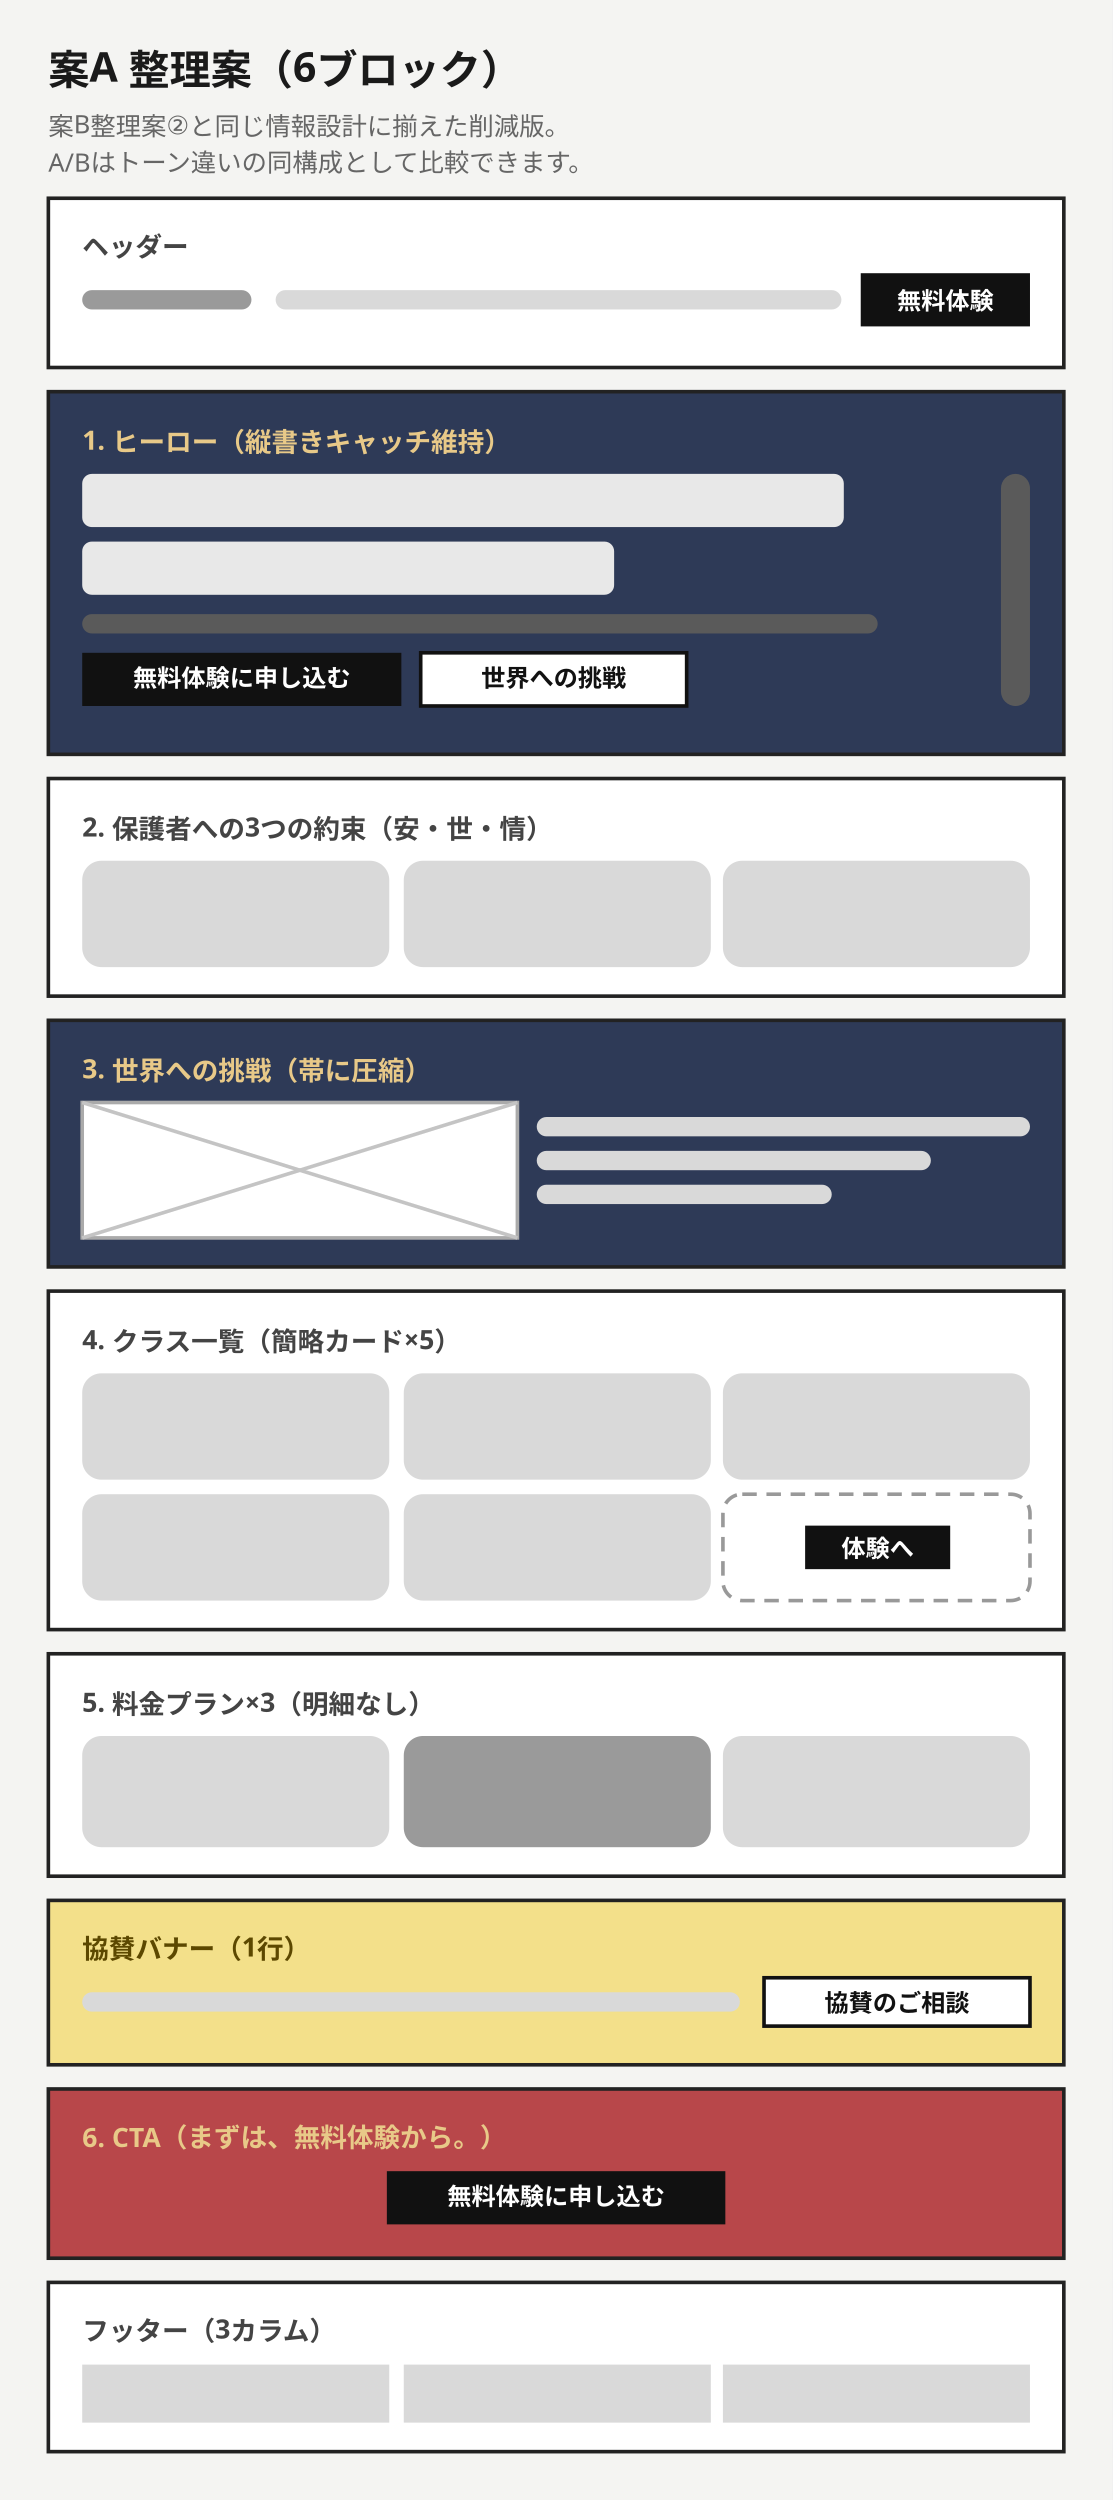
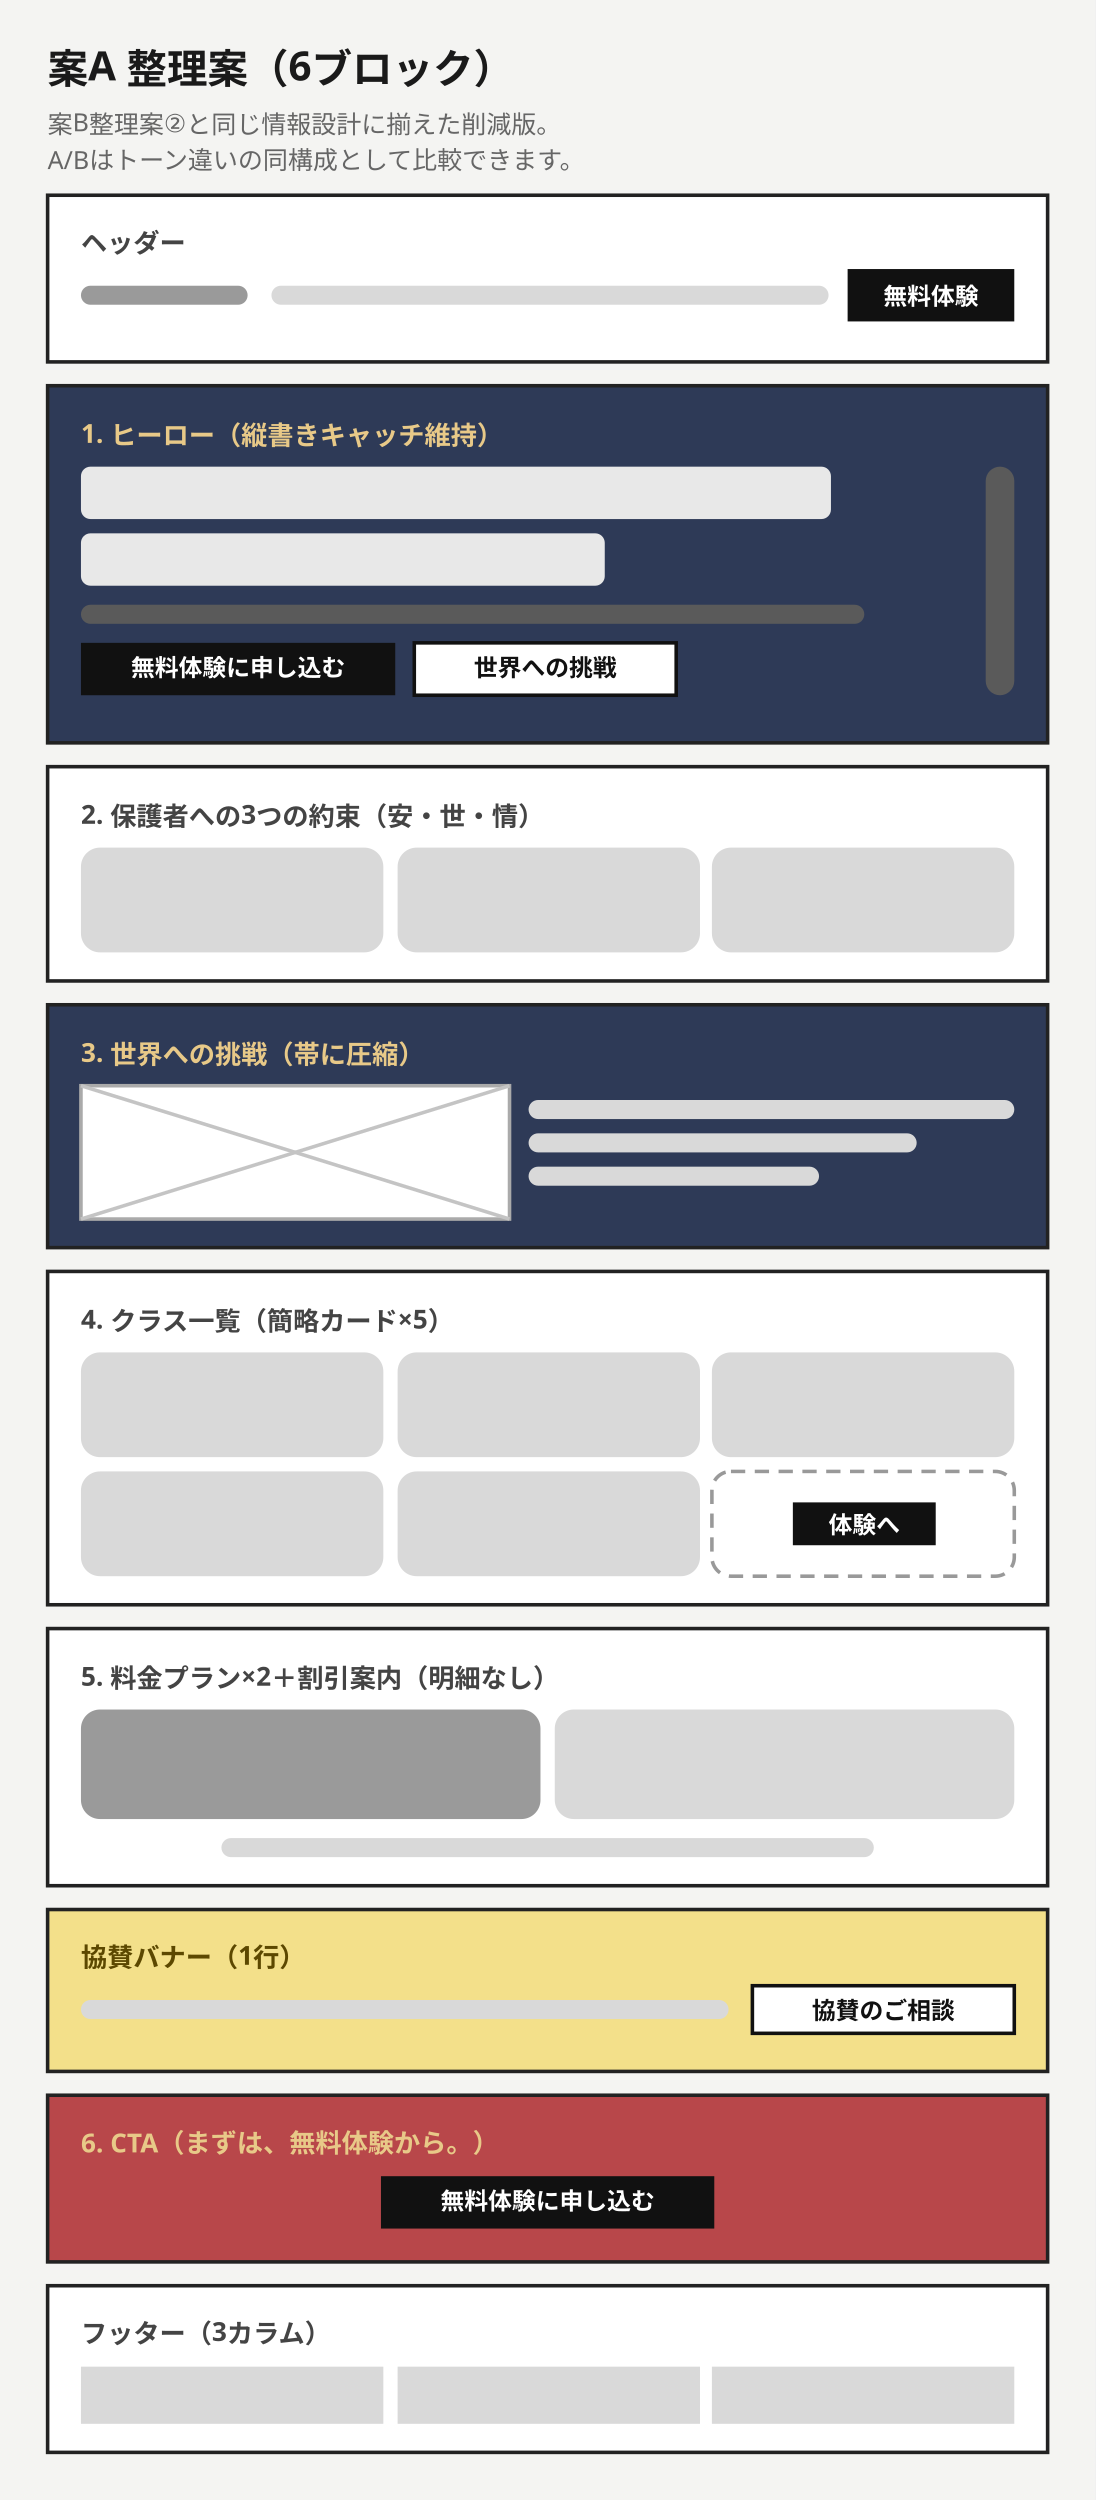
- <svg xmlns="http://www.w3.org/2000/svg" width="460" height="1034" viewBox="0 0 460 1034">
-   <rect id="背景" width="460" height="1034" fill="#f4f4f2" />
+ <svg xmlns="http://www.w3.org/2000/svg" width="460" height="1050" viewBox="0 0 460 1050">
+   <rect id="背景" width="460" height="1050" fill="#f4f4f2" />
  <g id="タイトル">
    <text x="20" y="35" font-family="Hiragino Kaku Gothic ProN, Noto Sans JP, sans-serif" font-size="17" font-weight="700" fill="#1a1a1a" text-anchor="start">案A 整理案（6ブロック）</text>
    <text x="20" y="56" font-family="Hiragino Kaku Gothic ProN, Noto Sans JP, sans-serif" font-size="10.5" font-weight="400" fill="#666666" text-anchor="start">案B整理案②と同じ情報設計に揃えた削減版。</text>
    <text x="20" y="71" font-family="Hiragino Kaku Gothic ProN, Noto Sans JP, sans-serif" font-size="10.5" font-weight="400" fill="#666666" text-anchor="start">A/Bはトーン違いの同構成として比較できます。</text>
  </g>
  <g id="ヘッダー">
    <rect x="20" y="82" width="420" height="70" fill="#ffffff" stroke="#222222" stroke-width="1.5" />
    <text x="34" y="106" font-family="Hiragino Kaku Gothic ProN, Noto Sans JP, sans-serif" font-size="11" font-weight="700" fill="#444444" text-anchor="start">ヘッダー</text>
    <rect x="34" y="120" width="70" height="8" rx="4" fill="#9a9a9a" />
    <rect x="114" y="120" width="234" height="8" rx="4" fill="#d9d9d9" />
    <rect x="356" y="113" width="70" height="22" rx="0" fill="#111111" />
    <text x="391" y="128" font-family="Hiragino Kaku Gothic ProN, Noto Sans JP, sans-serif" font-size="10" font-weight="700" fill="#ffffff" text-anchor="middle">無料体験</text>
  </g>
  <g id="1. ヒーロー（縦書きキャッチ維持）">
    <rect x="20" y="162" width="420" height="150" fill="#2e3a57" stroke="#222222" stroke-width="1.5" />
    <text x="34" y="186" font-family="Hiragino Kaku Gothic ProN, Noto Sans JP, sans-serif" font-size="11" font-weight="700" fill="#e8c988" text-anchor="start">1. ヒーロー（縦書きキャッチ維持）</text>
    <rect x="34" y="196" width="315" height="22" rx="4" fill="#e8e8e8" />
    <rect x="34" y="224" width="220" height="22" rx="4" fill="#e8e8e8" />
    <rect x="34" y="254" width="329" height="8" rx="4" fill="#5a5a5a" />
    <rect x="34" y="270" width="132" height="22" rx="0" fill="#111111" />
    <text x="100" y="284" font-family="Hiragino Kaku Gothic ProN, Noto Sans JP, sans-serif" font-size="10" font-weight="700" fill="#ffffff" text-anchor="middle">無料体験に申し込む</text>
    <rect x="174" y="270" width="110" height="22" rx="0" fill="#ffffff" stroke="#111111" stroke-width="1.5" />
    <text x="229" y="284" font-family="Hiragino Kaku Gothic ProN, Noto Sans JP, sans-serif" font-size="10" font-weight="700" fill="#111111" text-anchor="middle">世界への挑戦</text>
    <rect x="414" y="196" width="12" height="96" rx="6" fill="#5a5a5a" />
  </g>
  <g id="2. 保護者への3つの約束（安・世・情）">
    <rect x="20" y="322" width="420" height="90" fill="#ffffff" stroke="#222222" stroke-width="1.5" />
    <text x="34" y="346" font-family="Hiragino Kaku Gothic ProN, Noto Sans JP, sans-serif" font-size="11" font-weight="700" fill="#444444" text-anchor="start">2. 保護者への3つの約束（安・世・情）</text>
    <rect x="34" y="356" width="127" height="44" rx="8" fill="#d9d9d9" />
    <rect x="167" y="356" width="127" height="44" rx="8" fill="#d9d9d9" />
    <rect x="299" y="356" width="127" height="44" rx="8" fill="#d9d9d9" />
  </g>
  <g id="3. 世界への挑戦（帯に圧縮）">
    <rect x="20" y="422" width="420" height="102" fill="#2e3a57" stroke="#222222" stroke-width="1.5" />
    <text x="34" y="446" font-family="Hiragino Kaku Gothic ProN, Noto Sans JP, sans-serif" font-size="11" font-weight="700" fill="#e8c988" text-anchor="start">3. 世界への挑戦（帯に圧縮）</text>
    <rect x="34" y="456" width="180" height="56" rx="0" fill="#ffffff" stroke="#aaaaaa" stroke-width="1.5" />
    <line x1="34" y1="456" x2="214" y2="512" stroke="#c4c4c4" stroke-width="1.5" />
    <line x1="214" y1="456" x2="34" y2="512" stroke="#c4c4c4" stroke-width="1.5" />
    <rect x="222" y="462" width="204" height="8" rx="4" fill="#d9d9d9" />
    <rect x="222" y="476" width="163" height="8" rx="4" fill="#d9d9d9" />
    <rect x="222" y="490" width="122" height="8" rx="4" fill="#d9d9d9" />
  </g>
  <g id="4. クラス一覧（簡略カード×5）">
    <rect x="20" y="534" width="420" height="140" fill="#ffffff" stroke="#222222" stroke-width="1.5" />
    <text x="34" y="558" font-family="Hiragino Kaku Gothic ProN, Noto Sans JP, sans-serif" font-size="11" font-weight="700" fill="#444444" text-anchor="start">4. クラス一覧（簡略カード×5）</text>
    <rect x="34" y="568" width="127" height="44" rx="8" fill="#d9d9d9" />
    <rect x="167" y="568" width="127" height="44" rx="8" fill="#d9d9d9" />
    <rect x="299" y="568" width="127" height="44" rx="8" fill="#d9d9d9" />
    <rect x="34" y="618" width="127" height="44" rx="8" fill="#d9d9d9" />
    <rect x="167" y="618" width="127" height="44" rx="8" fill="#d9d9d9" />
    <rect x="299" y="618" width="127" height="44" rx="8" fill="#ffffff" stroke="#999999" stroke-width="1.5" stroke-dasharray="6 4" />
    <rect x="333" y="631" width="60" height="18" rx="0" fill="#111111" />
    <text x="363" y="644" font-family="Hiragino Kaku Gothic ProN, Noto Sans JP, sans-serif" font-size="10" font-weight="700" fill="#ffffff" text-anchor="middle">体験へ</text>
  </g>
-   <g id="5. 料金プラン×3（明細なし）">
-     <rect x="20" y="684" width="420" height="92" fill="#ffffff" stroke="#222222" stroke-width="1.5" />
-     <text x="34" y="708" font-family="Hiragino Kaku Gothic ProN, Noto Sans JP, sans-serif" font-size="11" font-weight="700" fill="#444444" text-anchor="start">5. 料金プラン×3（明細なし）</text>
-     <rect x="34" y="718" width="127" height="46" rx="8" fill="#d9d9d9" />
-     <rect x="167" y="718" width="127" height="46" rx="8" fill="#9a9a9a" />
-     <rect x="299" y="718" width="127" height="46" rx="8" fill="#d9d9d9" />
+   <g id="5. 料金プラン×2＋割引案内（明細なし）">
+     <rect x="20" y="684" width="420" height="108" fill="#ffffff" stroke="#222222" stroke-width="1.5" />
+     <text x="34" y="708" font-family="Hiragino Kaku Gothic ProN, Noto Sans JP, sans-serif" font-size="11" font-weight="700" fill="#444444" text-anchor="start">5. 料金プラン×2＋割引案内（明細なし）</text>
+     <rect x="34" y="718" width="193" height="46" rx="8" fill="#9a9a9a" />
+     <rect x="233" y="718" width="193" height="46" rx="8" fill="#d9d9d9" />
+     <rect x="93" y="772" width="274" height="8" rx="4" fill="#d9d9d9" />
  </g>
  <g id="協賛バナー（1行）">
-     <rect x="20" y="786" width="420" height="68" fill="#f3e08a" stroke="#222222" stroke-width="1.5" />
-     <text x="34" y="810" font-family="Hiragino Kaku Gothic ProN, Noto Sans JP, sans-serif" font-size="11" font-weight="700" fill="#5c4800" text-anchor="start">協賛バナー（1行）</text>
-     <rect x="34" y="824" width="272" height="8" rx="4" fill="#d9d9d9" />
-     <rect x="316" y="818" width="110" height="20" rx="0" fill="#ffffff" stroke="#111111" stroke-width="1.5" />
-     <text x="371" y="832" font-family="Hiragino Kaku Gothic ProN, Noto Sans JP, sans-serif" font-size="10" font-weight="700" fill="#111111" text-anchor="middle">協賛のご相談</text>
+     <rect x="20" y="802" width="420" height="68" fill="#f3e08a" stroke="#222222" stroke-width="1.5" />
+     <text x="34" y="826" font-family="Hiragino Kaku Gothic ProN, Noto Sans JP, sans-serif" font-size="11" font-weight="700" fill="#5c4800" text-anchor="start">協賛バナー（1行）</text>
+     <rect x="34" y="840" width="272" height="8" rx="4" fill="#d9d9d9" />
+     <rect x="316" y="834" width="110" height="20" rx="0" fill="#ffffff" stroke="#111111" stroke-width="1.5" />
+     <text x="371" y="848" font-family="Hiragino Kaku Gothic ProN, Noto Sans JP, sans-serif" font-size="10" font-weight="700" fill="#111111" text-anchor="middle">協賛のご相談</text>
  </g>
  <g id="6. CTA（まずは、無料体験から。）">
-     <rect x="20" y="864" width="420" height="70" fill="#b8474a" stroke="#222222" stroke-width="1.5" />
-     <text x="34" y="888" font-family="Hiragino Kaku Gothic ProN, Noto Sans JP, sans-serif" font-size="11" font-weight="700" fill="#e8c988" text-anchor="start">6. CTA（まずは、無料体験から。）</text>
-     <rect x="160" y="898" width="140" height="22" rx="0" fill="#111111" />
-     <text x="230" y="912" font-family="Hiragino Kaku Gothic ProN, Noto Sans JP, sans-serif" font-size="10" font-weight="700" fill="#ffffff" text-anchor="middle">無料体験に申し込む</text>
+     <rect x="20" y="880" width="420" height="70" fill="#b8474a" stroke="#222222" stroke-width="1.5" />
+     <text x="34" y="904" font-family="Hiragino Kaku Gothic ProN, Noto Sans JP, sans-serif" font-size="11" font-weight="700" fill="#e8c988" text-anchor="start">6. CTA（まずは、無料体験から。）</text>
+     <rect x="160" y="914" width="140" height="22" rx="0" fill="#111111" />
+     <text x="230" y="928" font-family="Hiragino Kaku Gothic ProN, Noto Sans JP, sans-serif" font-size="10" font-weight="700" fill="#ffffff" text-anchor="middle">無料体験に申し込む</text>
  </g>
  <g id="フッター（3カラム）">
-     <rect x="20" y="944" width="420" height="70" fill="#ffffff" stroke="#222222" stroke-width="1.5" />
-     <text x="34" y="968" font-family="Hiragino Kaku Gothic ProN, Noto Sans JP, sans-serif" font-size="11" font-weight="700" fill="#444444" text-anchor="start">フッター（3カラム）</text>
-     <rect x="34" y="978" width="127" height="24" rx="0" fill="#d9d9d9" />
-     <rect x="167" y="978" width="127" height="24" rx="0" fill="#d9d9d9" />
-     <rect x="299" y="978" width="127" height="24" rx="0" fill="#d9d9d9" />
+     <rect x="20" y="960" width="420" height="70" fill="#ffffff" stroke="#222222" stroke-width="1.5" />
+     <text x="34" y="984" font-family="Hiragino Kaku Gothic ProN, Noto Sans JP, sans-serif" font-size="11" font-weight="700" fill="#444444" text-anchor="start">フッター（3カラム）</text>
+     <rect x="34" y="994" width="127" height="24" rx="0" fill="#d9d9d9" />
+     <rect x="167" y="994" width="127" height="24" rx="0" fill="#d9d9d9" />
+     <rect x="299" y="994" width="127" height="24" rx="0" fill="#d9d9d9" />
  </g>
</svg>
